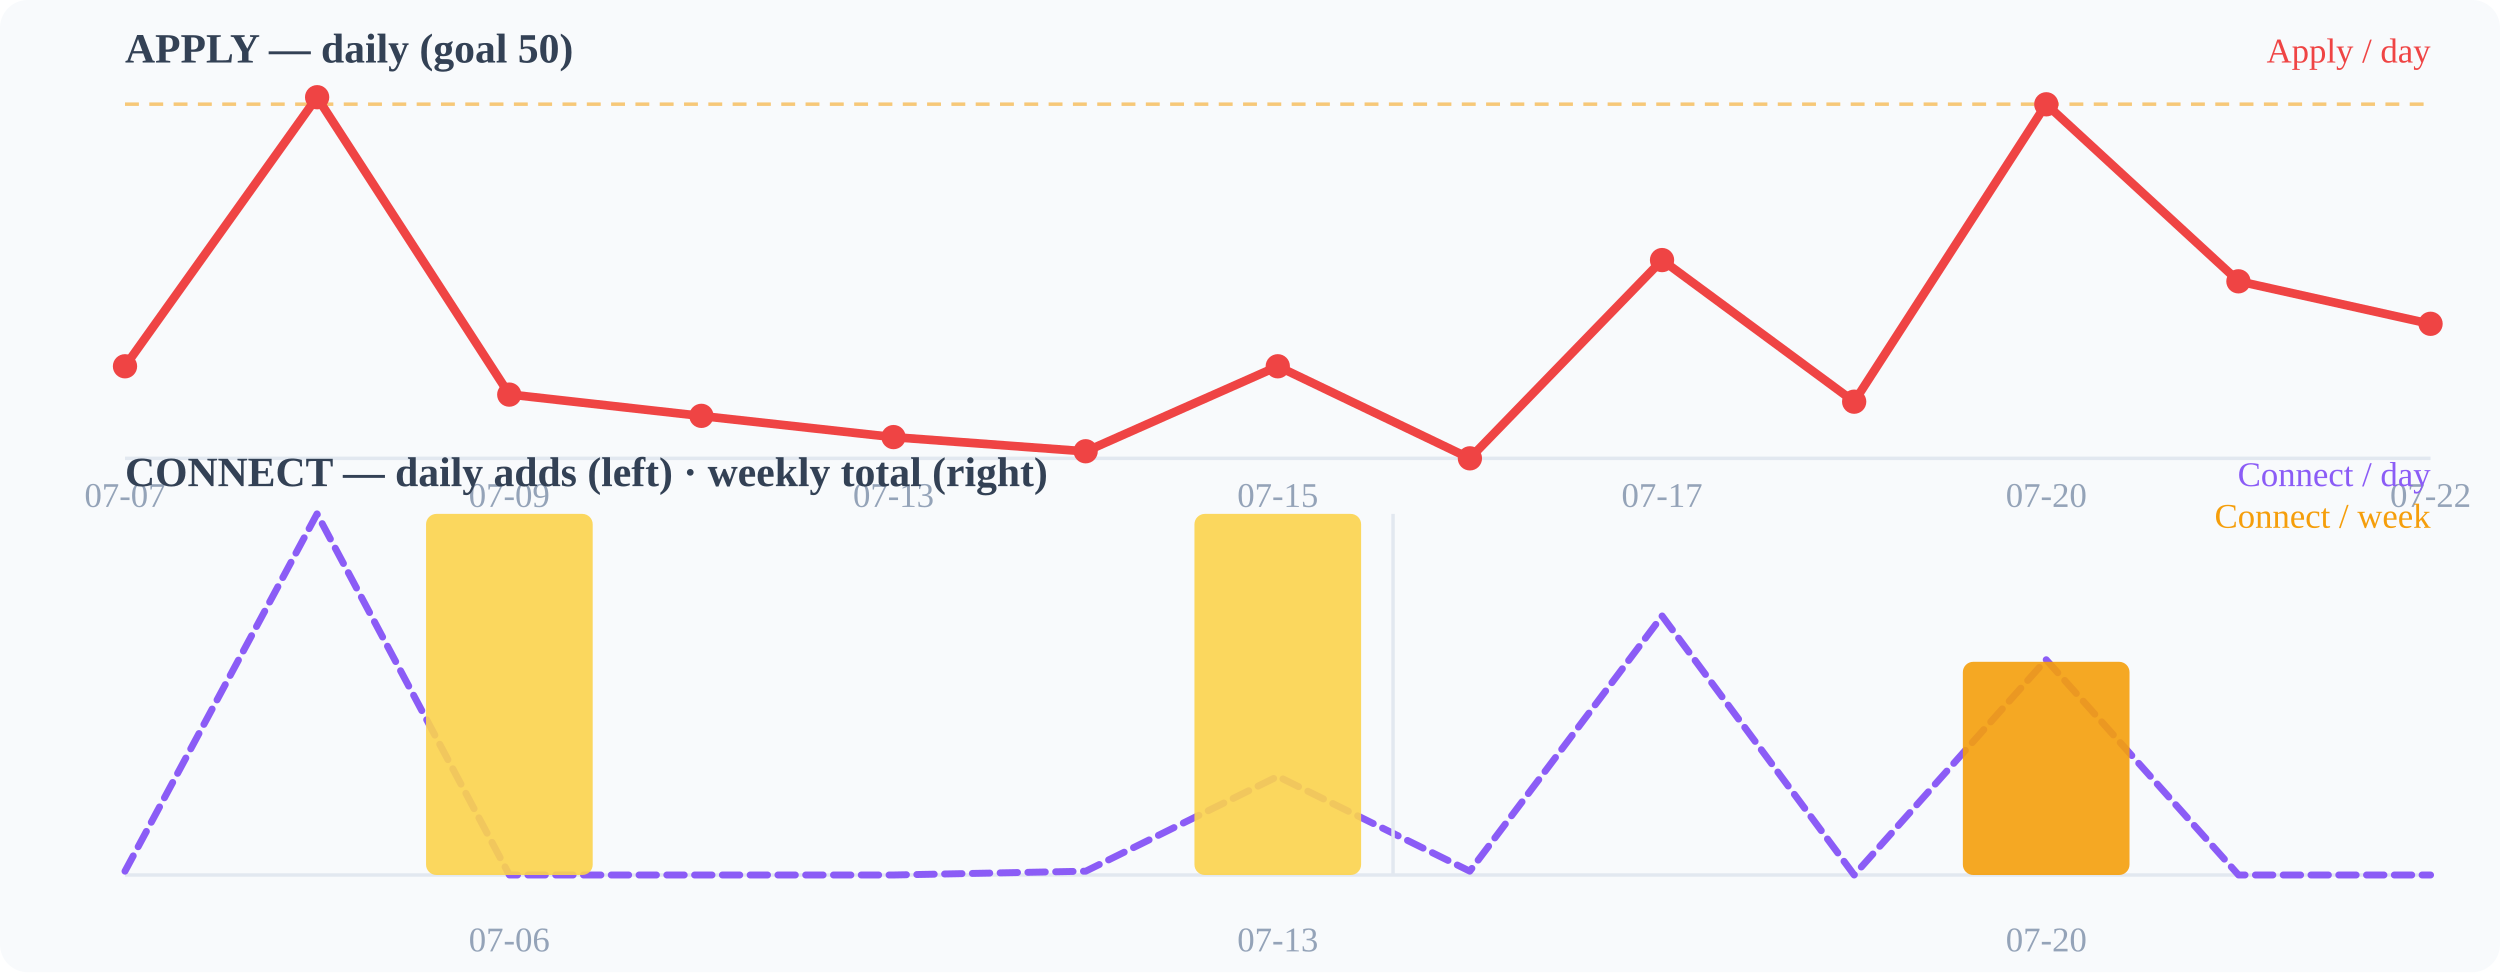
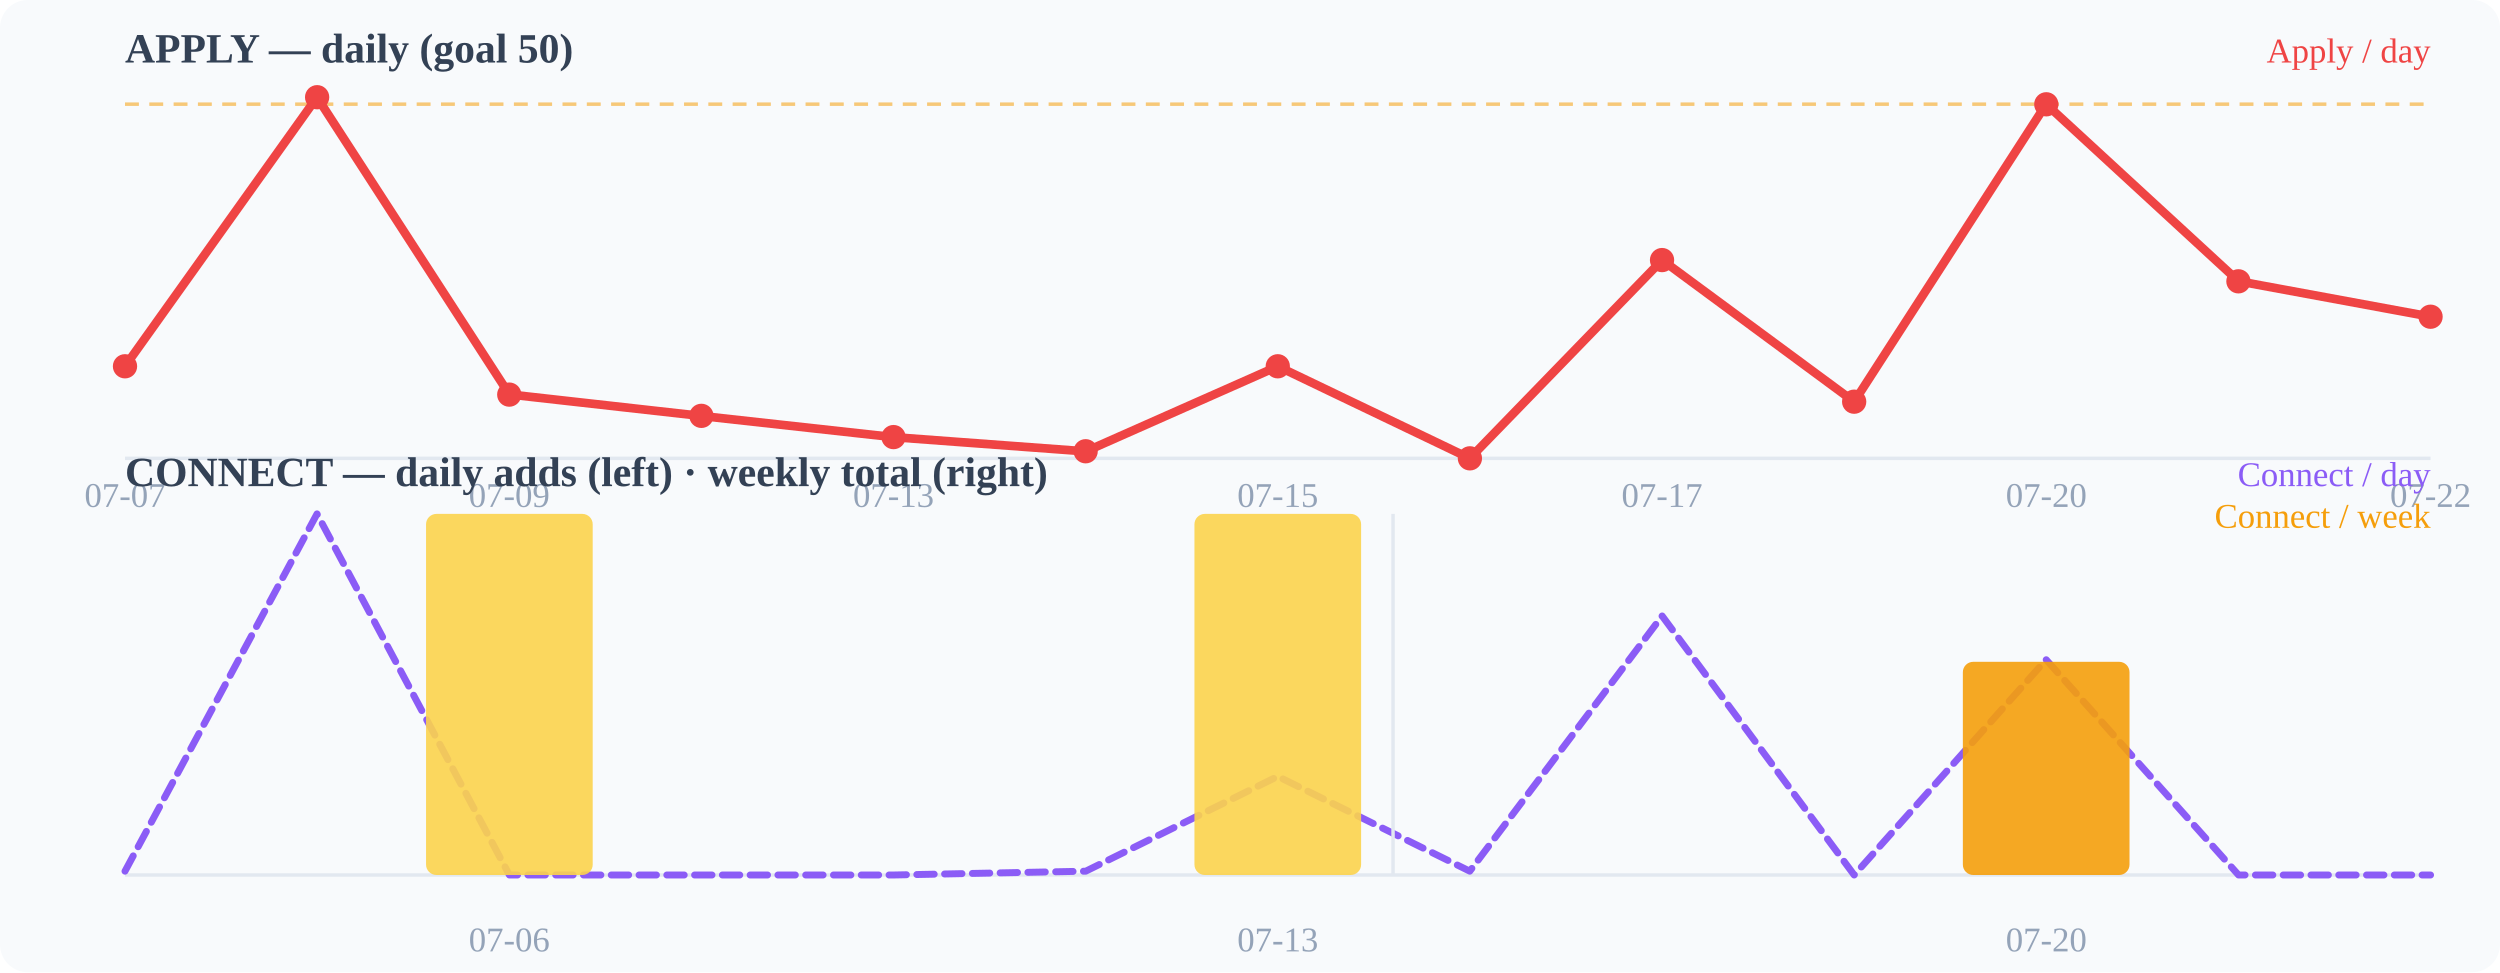
<svg xmlns="http://www.w3.org/2000/svg" width="720" height="280" viewBox="0 0 720 280">
  <rect width="720" height="280" fill="#f8fafc" rx="8" />
  <text x="36" y="18" font-size="12" font-weight="600" fill="#334155">APPLY — daily (goal 50)</text>
  <line x1="36" y1="132" x2="700" y2="132" stroke="#e2e8f0" stroke-width="1" />
  <line x1="36" y1="30.0" x2="700" y2="30.0" stroke="#f59e0b" stroke-width="1" stroke-dasharray="4 3" opacity="0.55" />
-   <polyline points="36.0,105.5 91.3,28.0 146.7,113.6 202.0,119.8 257.3,125.9 312.7,130.0 368.0,105.5 423.3,132.0 478.7,74.9 534.0,115.7 589.3,30.0 644.7,81.0 700.0,93.3" fill="none" stroke="#ef4444" stroke-width="2.5" stroke-linecap="round" stroke-linejoin="round" />
+   <polyline points="36.0,105.5 91.3,28.0 146.7,113.6 202.0,119.8 257.3,125.9 312.7,130.0 368.0,105.5 423.3,132.0 478.7,74.9 534.0,115.7 589.3,30.0 644.7,81.0 700.0,91.2" fill="none" stroke="#ef4444" stroke-width="2.5" stroke-linecap="round" stroke-linejoin="round" />
  <circle cx="36" cy="105.49" r="3.5" fill="#ef4444" />
  <circle cx="91.333" cy="28" r="3.5" fill="#ef4444" />
  <circle cx="146.667" cy="113.647" r="3.5" fill="#ef4444" />
  <circle cx="202" cy="119.765" r="3.5" fill="#ef4444" />
  <circle cx="257.333" cy="125.882" r="3.5" fill="#ef4444" />
  <circle cx="312.667" cy="129.961" r="3.5" fill="#ef4444" />
  <circle cx="368" cy="105.49" r="3.5" fill="#ef4444" />
  <circle cx="423.333" cy="132" r="3.5" fill="#ef4444" />
  <circle cx="478.667" cy="74.902" r="3.5" fill="#ef4444" />
  <circle cx="534" cy="115.686" r="3.5" fill="#ef4444" />
  <circle cx="589.333" cy="30.039" r="3.5" fill="#ef4444" />
  <circle cx="644.667" cy="81.02" r="3.5" fill="#ef4444" />
-   <circle cx="700" cy="93.255" r="3.5" fill="#ef4444" />
+   <circle cx="700" cy="91.216" r="3.5" fill="#ef4444" />
  <text x="36" y="146" font-size="10" fill="#94a3b8" text-anchor="middle">07-07</text>
  <text x="146.667" y="146" font-size="10" fill="#94a3b8" text-anchor="middle">07-09</text>
  <text x="257.333" y="146" font-size="10" fill="#94a3b8" text-anchor="middle">07-13</text>
  <text x="368" y="146" font-size="10" fill="#94a3b8" text-anchor="middle">07-15</text>
  <text x="478.667" y="146" font-size="10" fill="#94a3b8" text-anchor="middle">07-17</text>
  <text x="589.333" y="146" font-size="10" fill="#94a3b8" text-anchor="middle">07-20</text>
  <text x="700" y="146" font-size="10" fill="#94a3b8" text-anchor="middle">07-22</text>
  <text x="36" y="140" font-size="12" font-weight="600" fill="#334155">CONNECT — daily adds (left) · weekly total (right)</text>
  <line x1="36" y1="252" x2="700" y2="252" stroke="#e2e8f0" stroke-width="1" />
  <polyline points="36.0,250.9 91.3,148.0 146.7,252.0 202.0,252.0 257.3,252.0 312.7,250.9 368.0,223.6 423.3,250.9 478.7,177.4 534.0,252.0 589.3,190.0 644.7,252.0 700.0,252.0" fill="none" stroke="#8b5cf6" stroke-width="2" stroke-linecap="round" stroke-linejoin="round" stroke-dasharray="5 3" />
  <rect x="122.7" y="148.0" width="48" height="104.0" rx="3" fill="#fcd34d" opacity="0.9" />
  <rect x="344.0" y="148.0" width="48" height="104.0" rx="3" fill="#fcd34d" opacity="0.9" />
  <rect x="565.3" y="190.6" width="48" height="61.4" rx="3" fill="#f59e0b" opacity="0.9" />
  <line x1="401.2" y1="148" x2="401.2" y2="252" stroke="#e2e8f0" stroke-width="1" />
  <text x="146.667" y="274" font-size="10" fill="#94a3b8" text-anchor="middle">07-06</text>
  <text x="368" y="274" font-size="10" fill="#94a3b8" text-anchor="middle">07-13</text>
  <text x="589.333" y="274" font-size="10" fill="#94a3b8" text-anchor="middle">07-20</text>
  <text x="700" y="18" font-size="10" fill="#ef4444" text-anchor="end">Apply / day</text>
  <text x="700" y="140" font-size="10" fill="#8b5cf6" text-anchor="end">Connect / day</text>
  <text x="700" y="152" font-size="10" fill="#f59e0b" text-anchor="end">Connect / week</text>
</svg>
